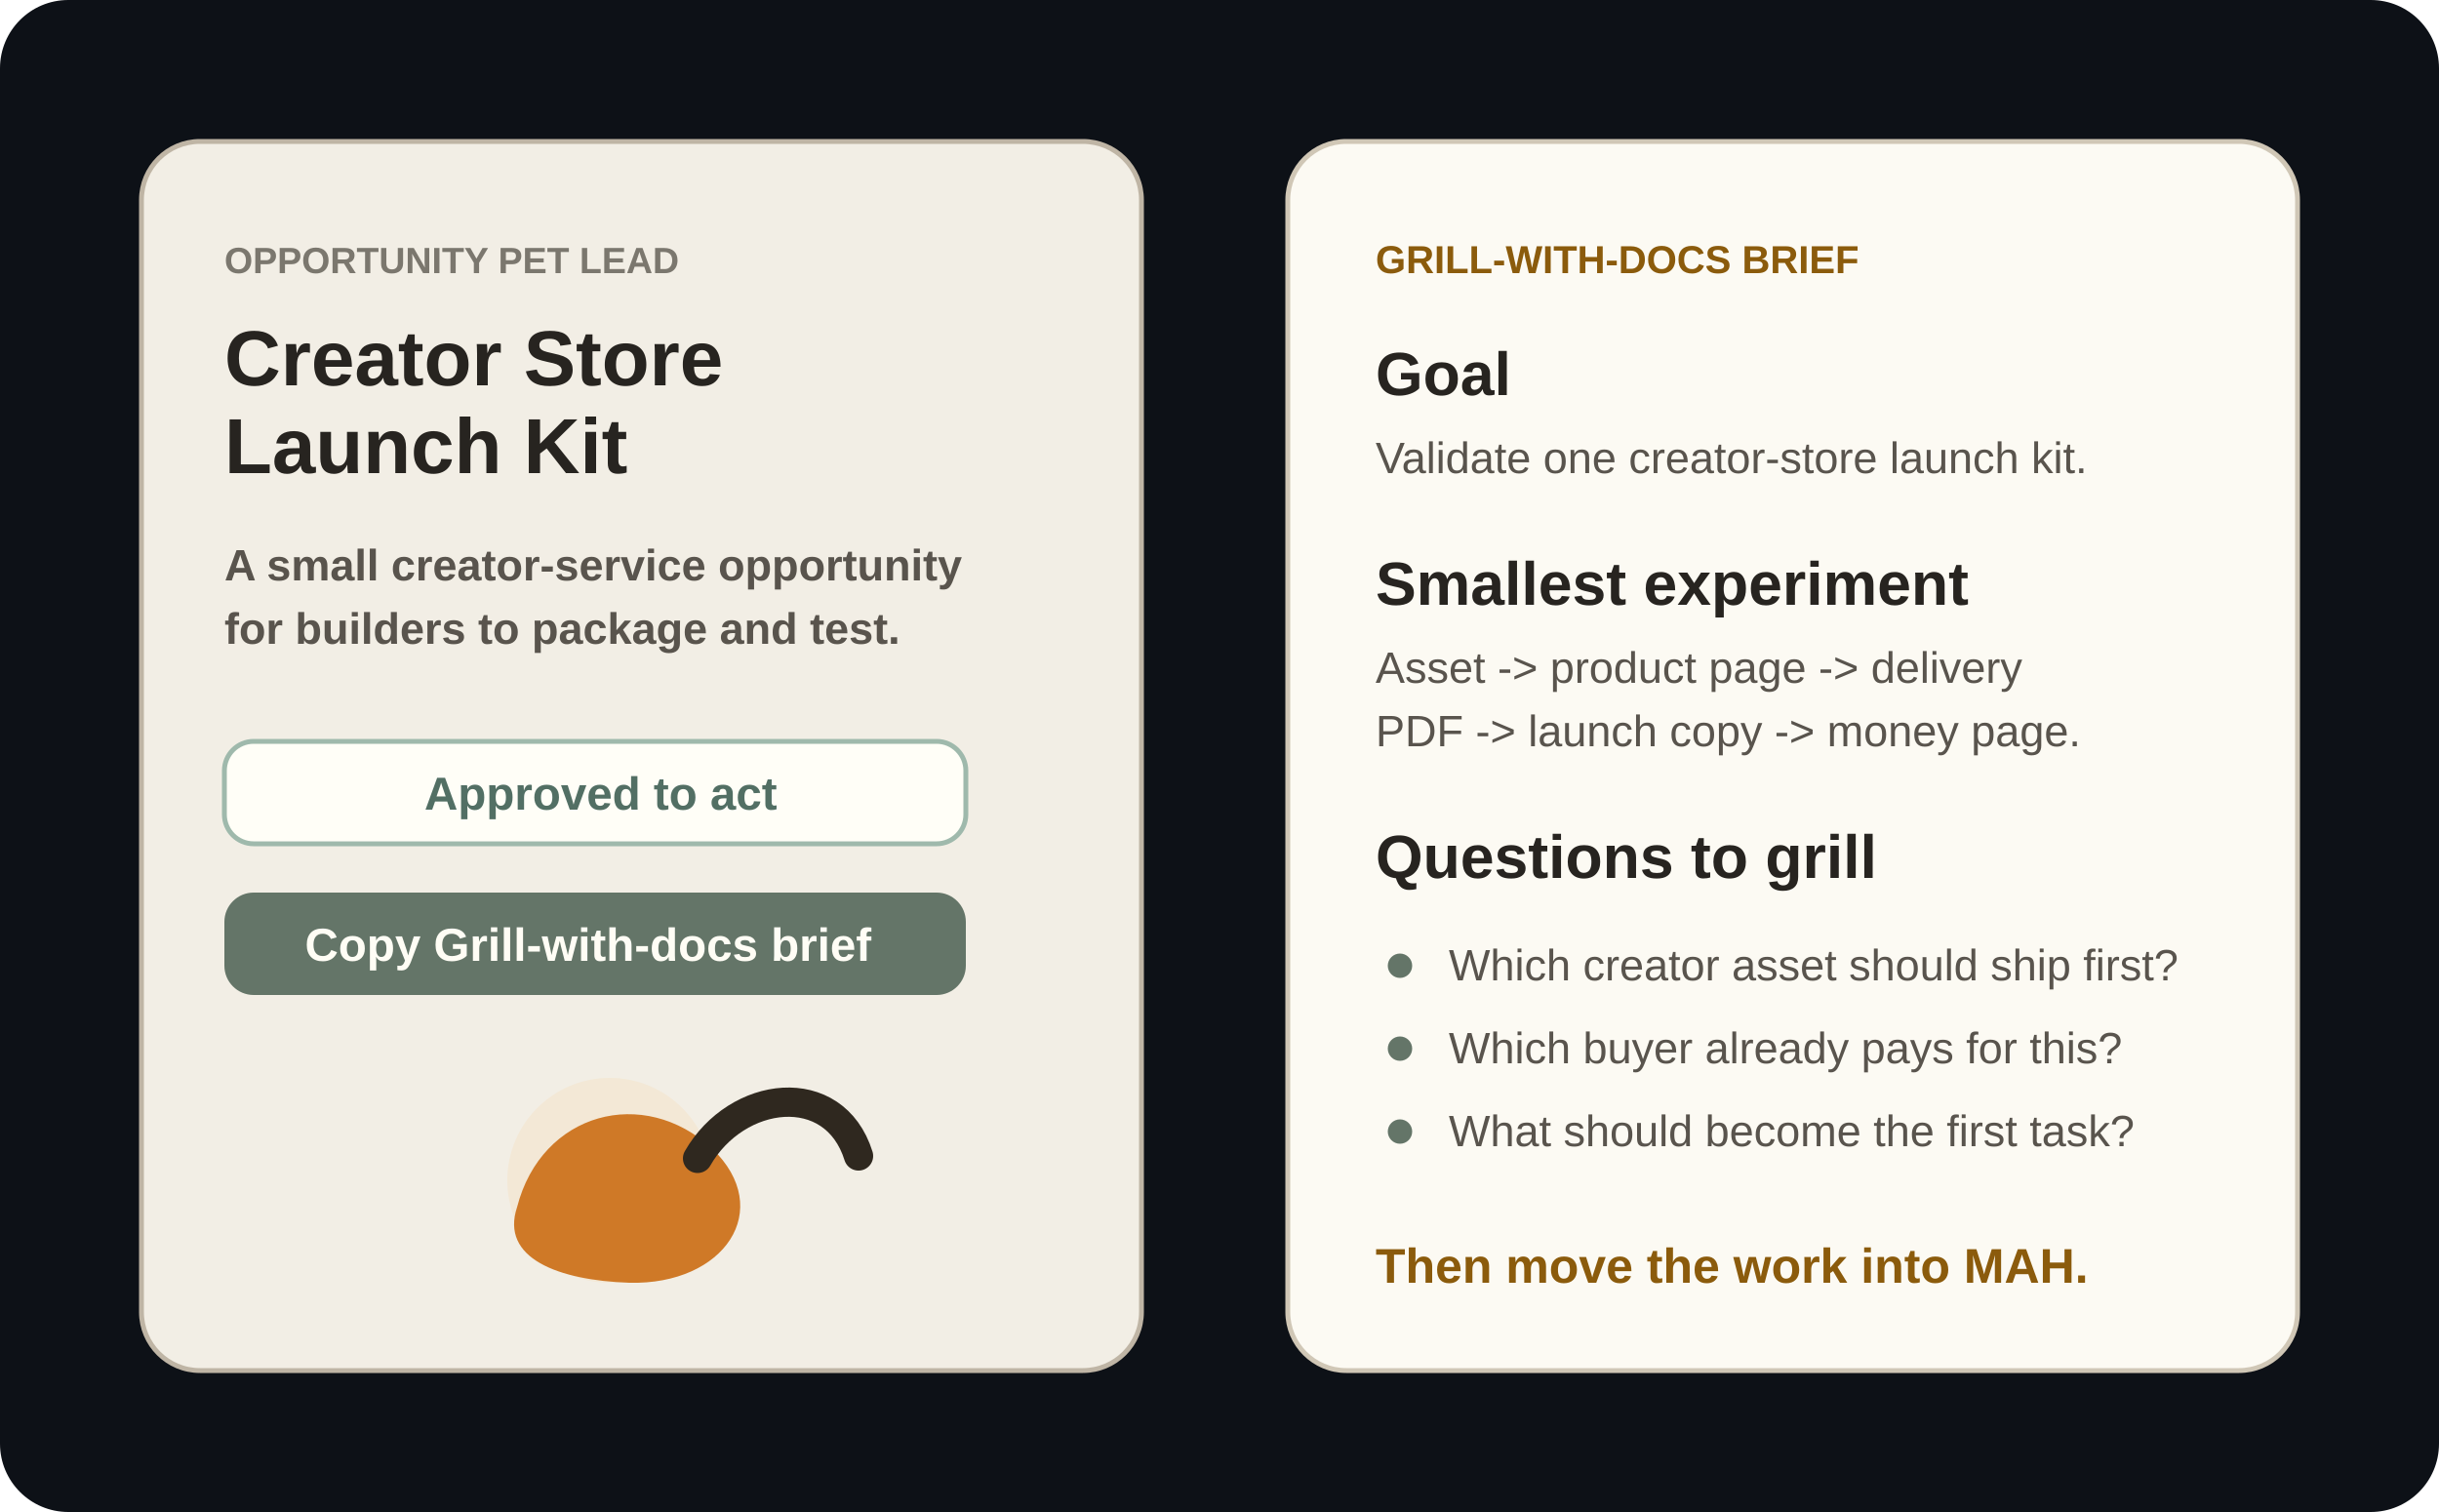
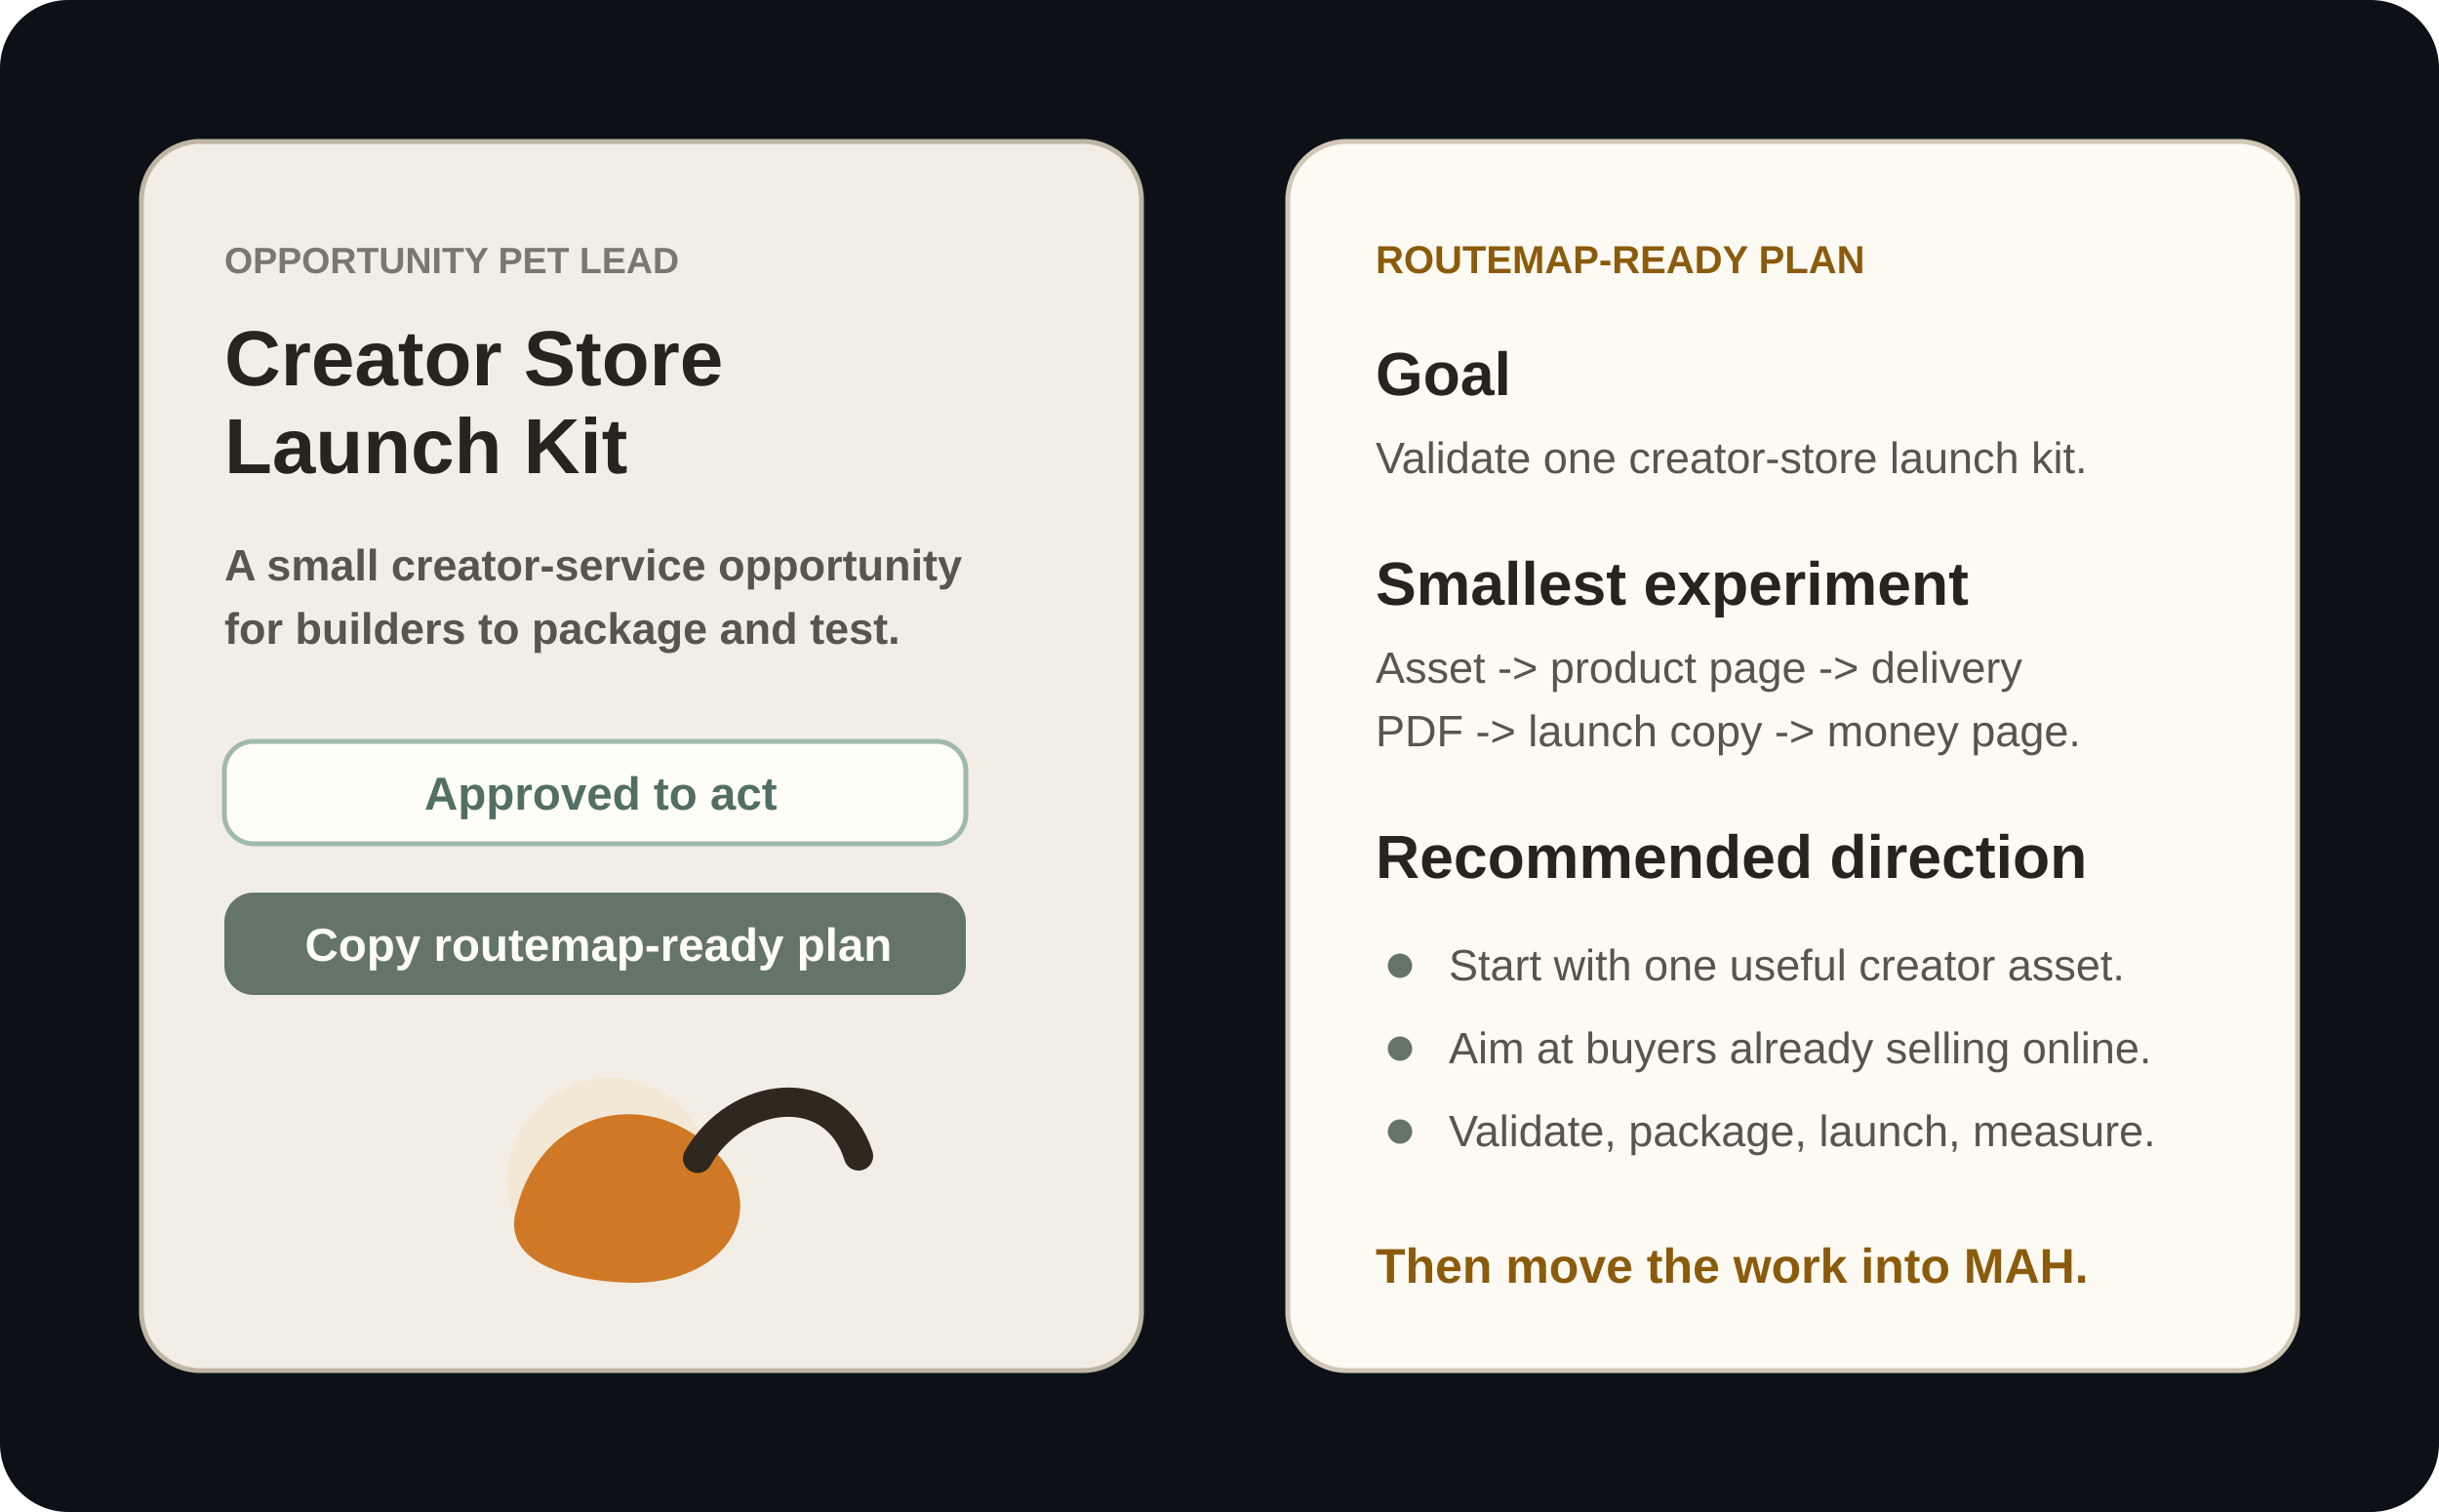
<svg xmlns="http://www.w3.org/2000/svg" width="1000" height="620" viewBox="0 0 1000 620" fill="none">
  <rect width="1000" height="620" rx="28" fill="#0D1117" />
  <rect x="58" y="58" width="410" height="504" rx="24" fill="#F2EEE5" stroke="#BFB5A5" stroke-width="2" />
  <text x="92" y="112" fill="#7B776E" font-family="Arial, sans-serif" font-size="15" font-weight="900">OPPORTUNITY PET LEAD</text>
  <text x="92" y="158" fill="#272420" font-family="Arial, sans-serif" font-size="32" font-weight="700">Creator Store</text>
  <text x="92" y="194" fill="#272420" font-family="Arial, sans-serif" font-size="32" font-weight="700">Launch Kit</text>
  <text x="92" y="238" fill="#59544D" font-family="Arial, sans-serif" font-size="18" font-weight="700">A small creator-service opportunity</text>
  <text x="92" y="264" fill="#59544D" font-family="Arial, sans-serif" font-size="18" font-weight="700">for builders to package and test.</text>
  <rect x="92" y="304" width="304" height="42" rx="12" fill="#FFFEF7" stroke="#9FB9AC" stroke-width="2" />
  <text x="174" y="332" fill="#526F64" font-family="Arial, sans-serif" font-size="19" font-weight="700">Approved to act</text>
  <rect x="92" y="366" width="304" height="42" rx="12" fill="#647568" />
-   <text x="125" y="394" fill="#FFFDF5" font-family="Arial, sans-serif" font-size="19" font-weight="700">Copy Grill-with-docs brief</text>
+   <text x="125" y="394" fill="#FFFDF5" font-family="Arial, sans-serif" font-size="19" font-weight="700">Copy routemap-ready plan</text>
  <circle cx="250" cy="484" r="42" fill="#F3E8D6" />
  <path d="M212 495 C222 456 264 445 292 471 C318 496 297 527 258 526 C229 525 205 516 212 495Z" fill="#CF7927" />
  <path d="M286 475 C302 447 342 442 352 474" stroke="#2F281F" stroke-width="12" stroke-linecap="round" />
  <rect x="528" y="58" width="414" height="504" rx="24" fill="#FCFAF3" stroke="#D0C7B6" stroke-width="2" />
-   <text x="564" y="112" fill="#8B5B0C" font-family="Arial, sans-serif" font-size="16" font-weight="900">GRILL-WITH-DOCS BRIEF</text>
+   <text x="564" y="112" fill="#8B5B0C" font-family="Arial, sans-serif" font-size="16" font-weight="900">ROUTEMAP-READY PLAN</text>
  <text x="564" y="162" fill="#272420" font-family="Arial, sans-serif" font-size="25" font-weight="700">Goal</text>
  <text x="564" y="194" fill="#59544D" font-family="Arial, sans-serif" font-size="18">Validate one creator-store launch kit.</text>
  <text x="564" y="248" fill="#272420" font-family="Arial, sans-serif" font-size="25" font-weight="700">Smallest experiment</text>
  <text x="564" y="280" fill="#59544D" font-family="Arial, sans-serif" font-size="18">Asset -&gt; product page -&gt; delivery</text>
  <text x="564" y="306" fill="#59544D" font-family="Arial, sans-serif" font-size="18">PDF -&gt; launch copy -&gt; money page.</text>
-   <text x="564" y="360" fill="#272420" font-family="Arial, sans-serif" font-size="25" font-weight="700">Questions to grill</text>
+   <text x="564" y="360" fill="#272420" font-family="Arial, sans-serif" font-size="25" font-weight="700">Recommended direction</text>
  <circle cx="574" cy="396" r="5" fill="#647568" />
-   <text x="594" y="402" fill="#59544D" font-family="Arial, sans-serif" font-size="18">Which creator asset should ship first?</text>
+   <text x="594" y="402" fill="#59544D" font-family="Arial, sans-serif" font-size="18">Start with one useful creator asset.</text>
  <circle cx="574" cy="430" r="5" fill="#647568" />
-   <text x="594" y="436" fill="#59544D" font-family="Arial, sans-serif" font-size="18">Which buyer already pays for this?</text>
+   <text x="594" y="436" fill="#59544D" font-family="Arial, sans-serif" font-size="18">Aim at buyers already selling online.</text>
  <circle cx="574" cy="464" r="5" fill="#647568" />
-   <text x="594" y="470" fill="#59544D" font-family="Arial, sans-serif" font-size="18">What should become the first task?</text>
+   <text x="594" y="470" fill="#59544D" font-family="Arial, sans-serif" font-size="18">Validate, package, launch, measure.</text>
  <text x="564" y="526" fill="#8B5B0C" font-family="Arial, sans-serif" font-size="20" font-weight="700">Then move the work into MAH.</text>
</svg>
